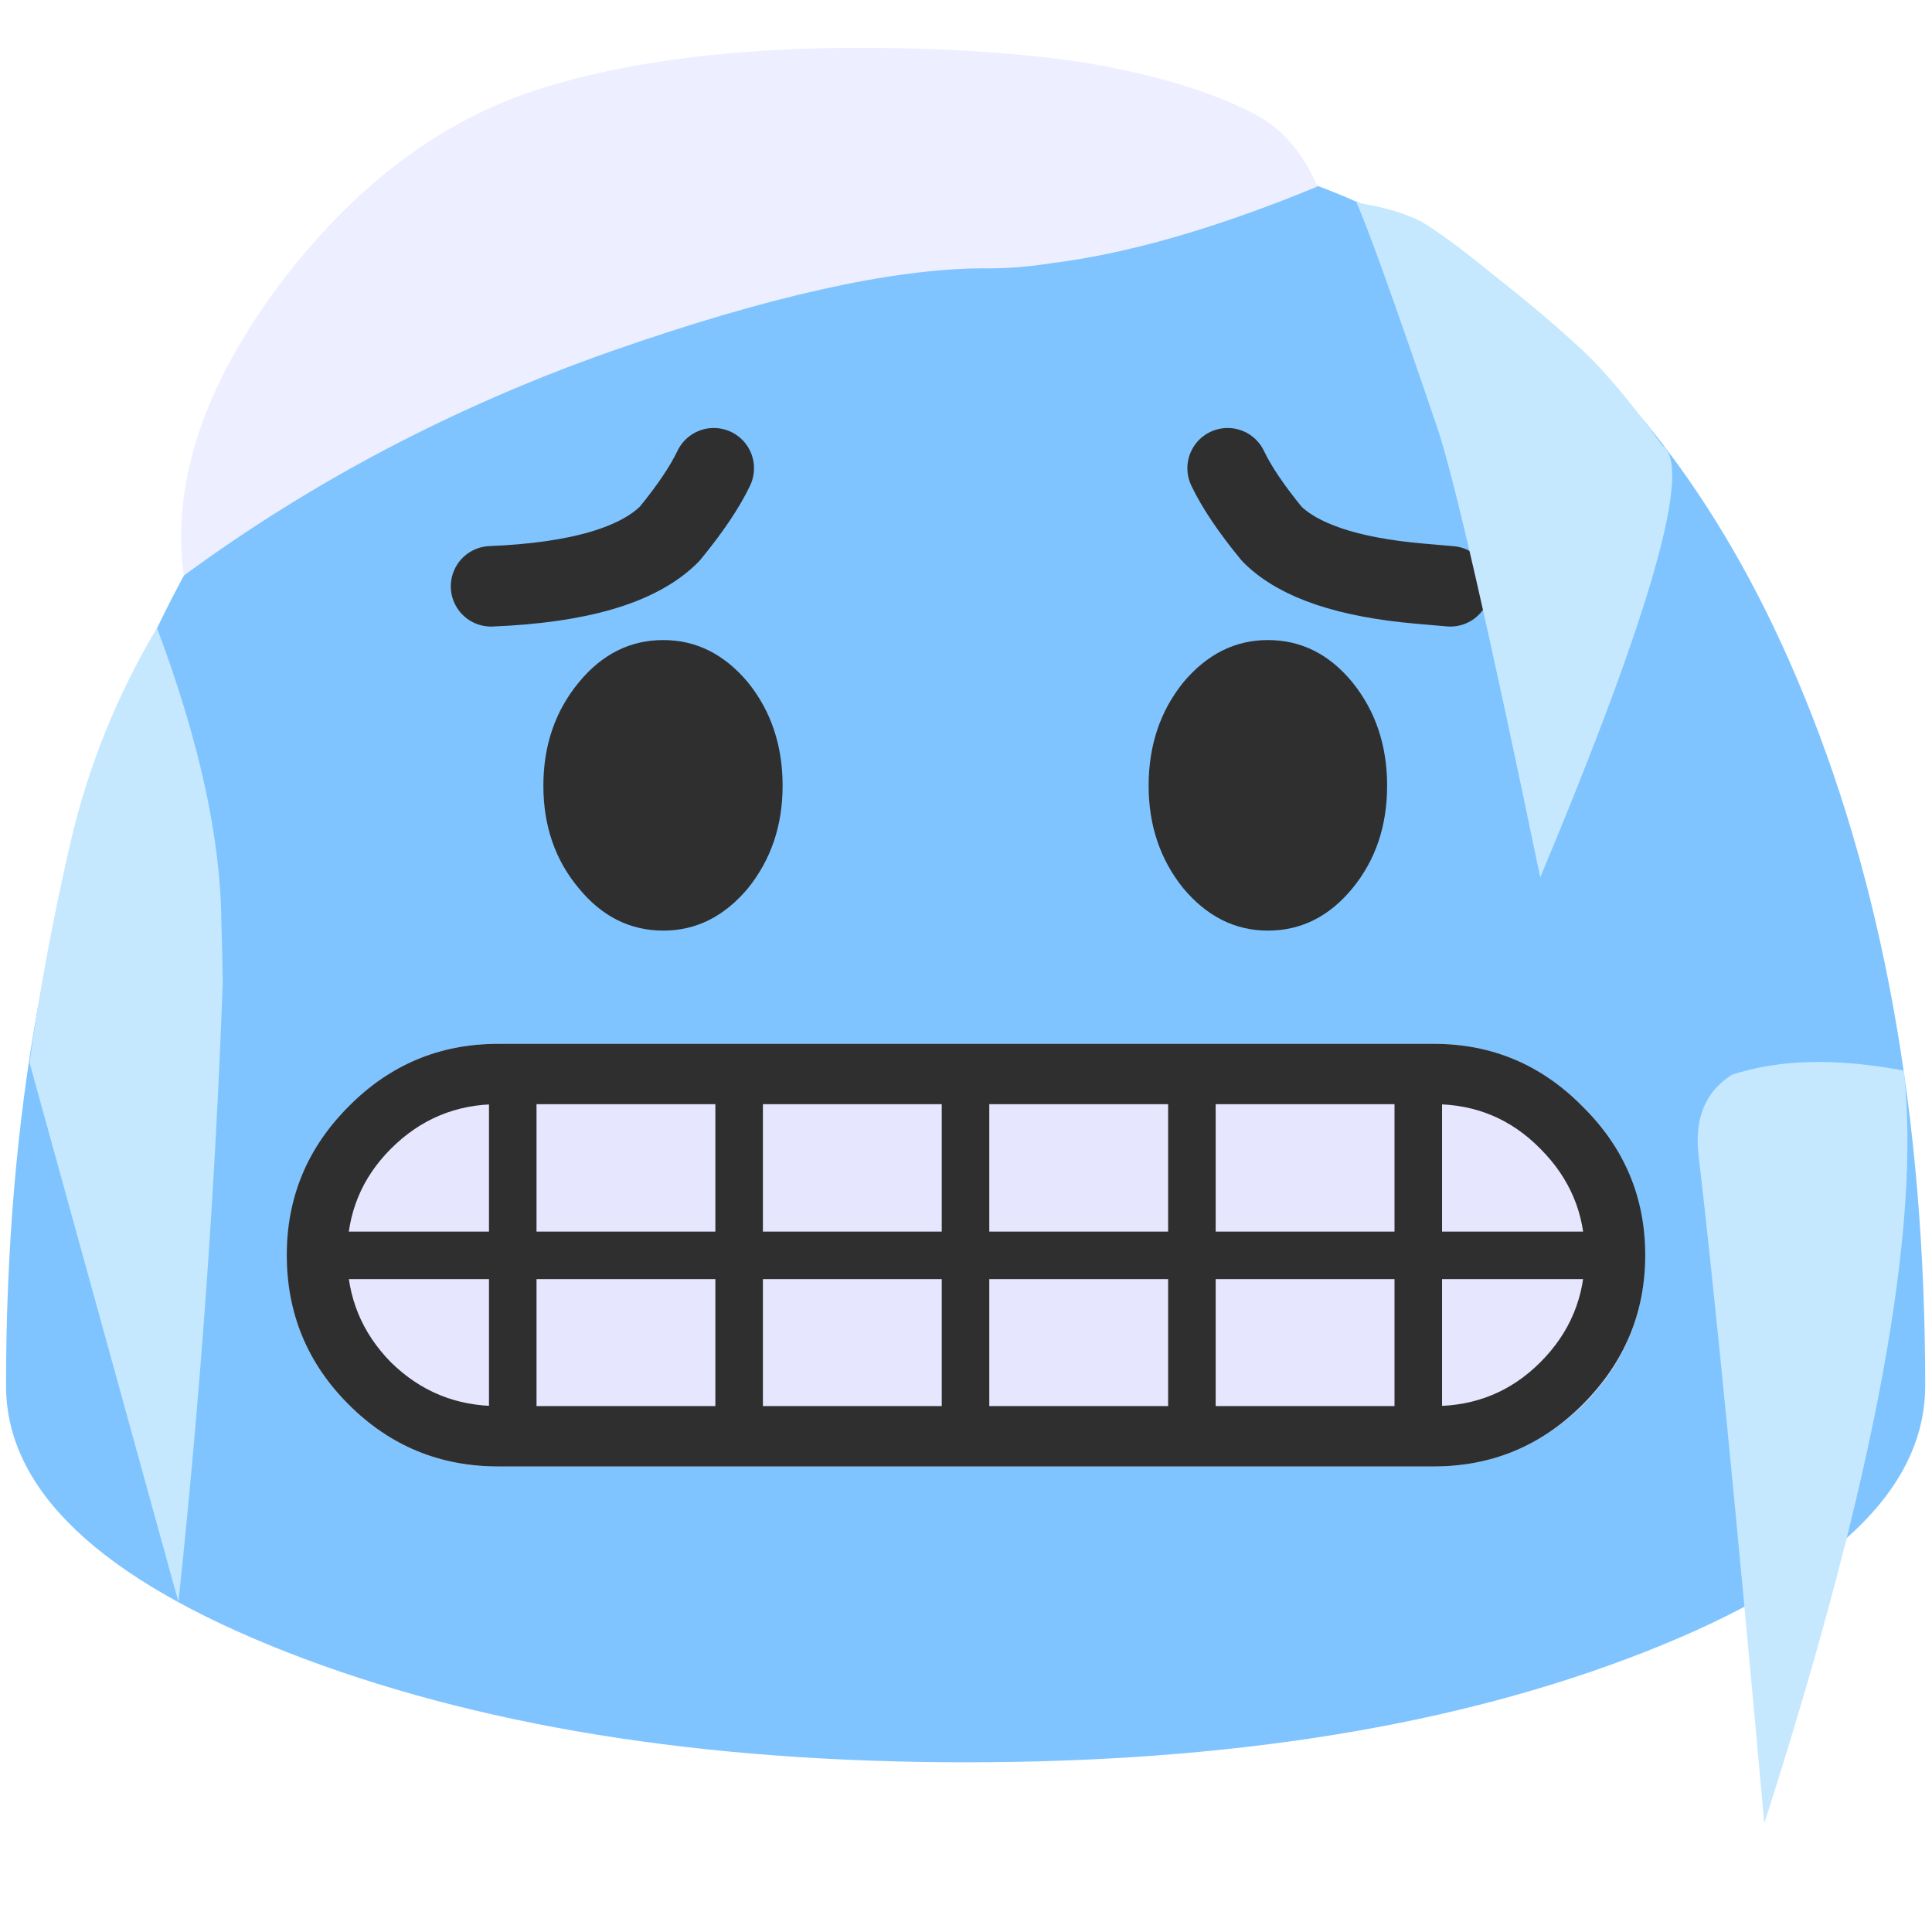
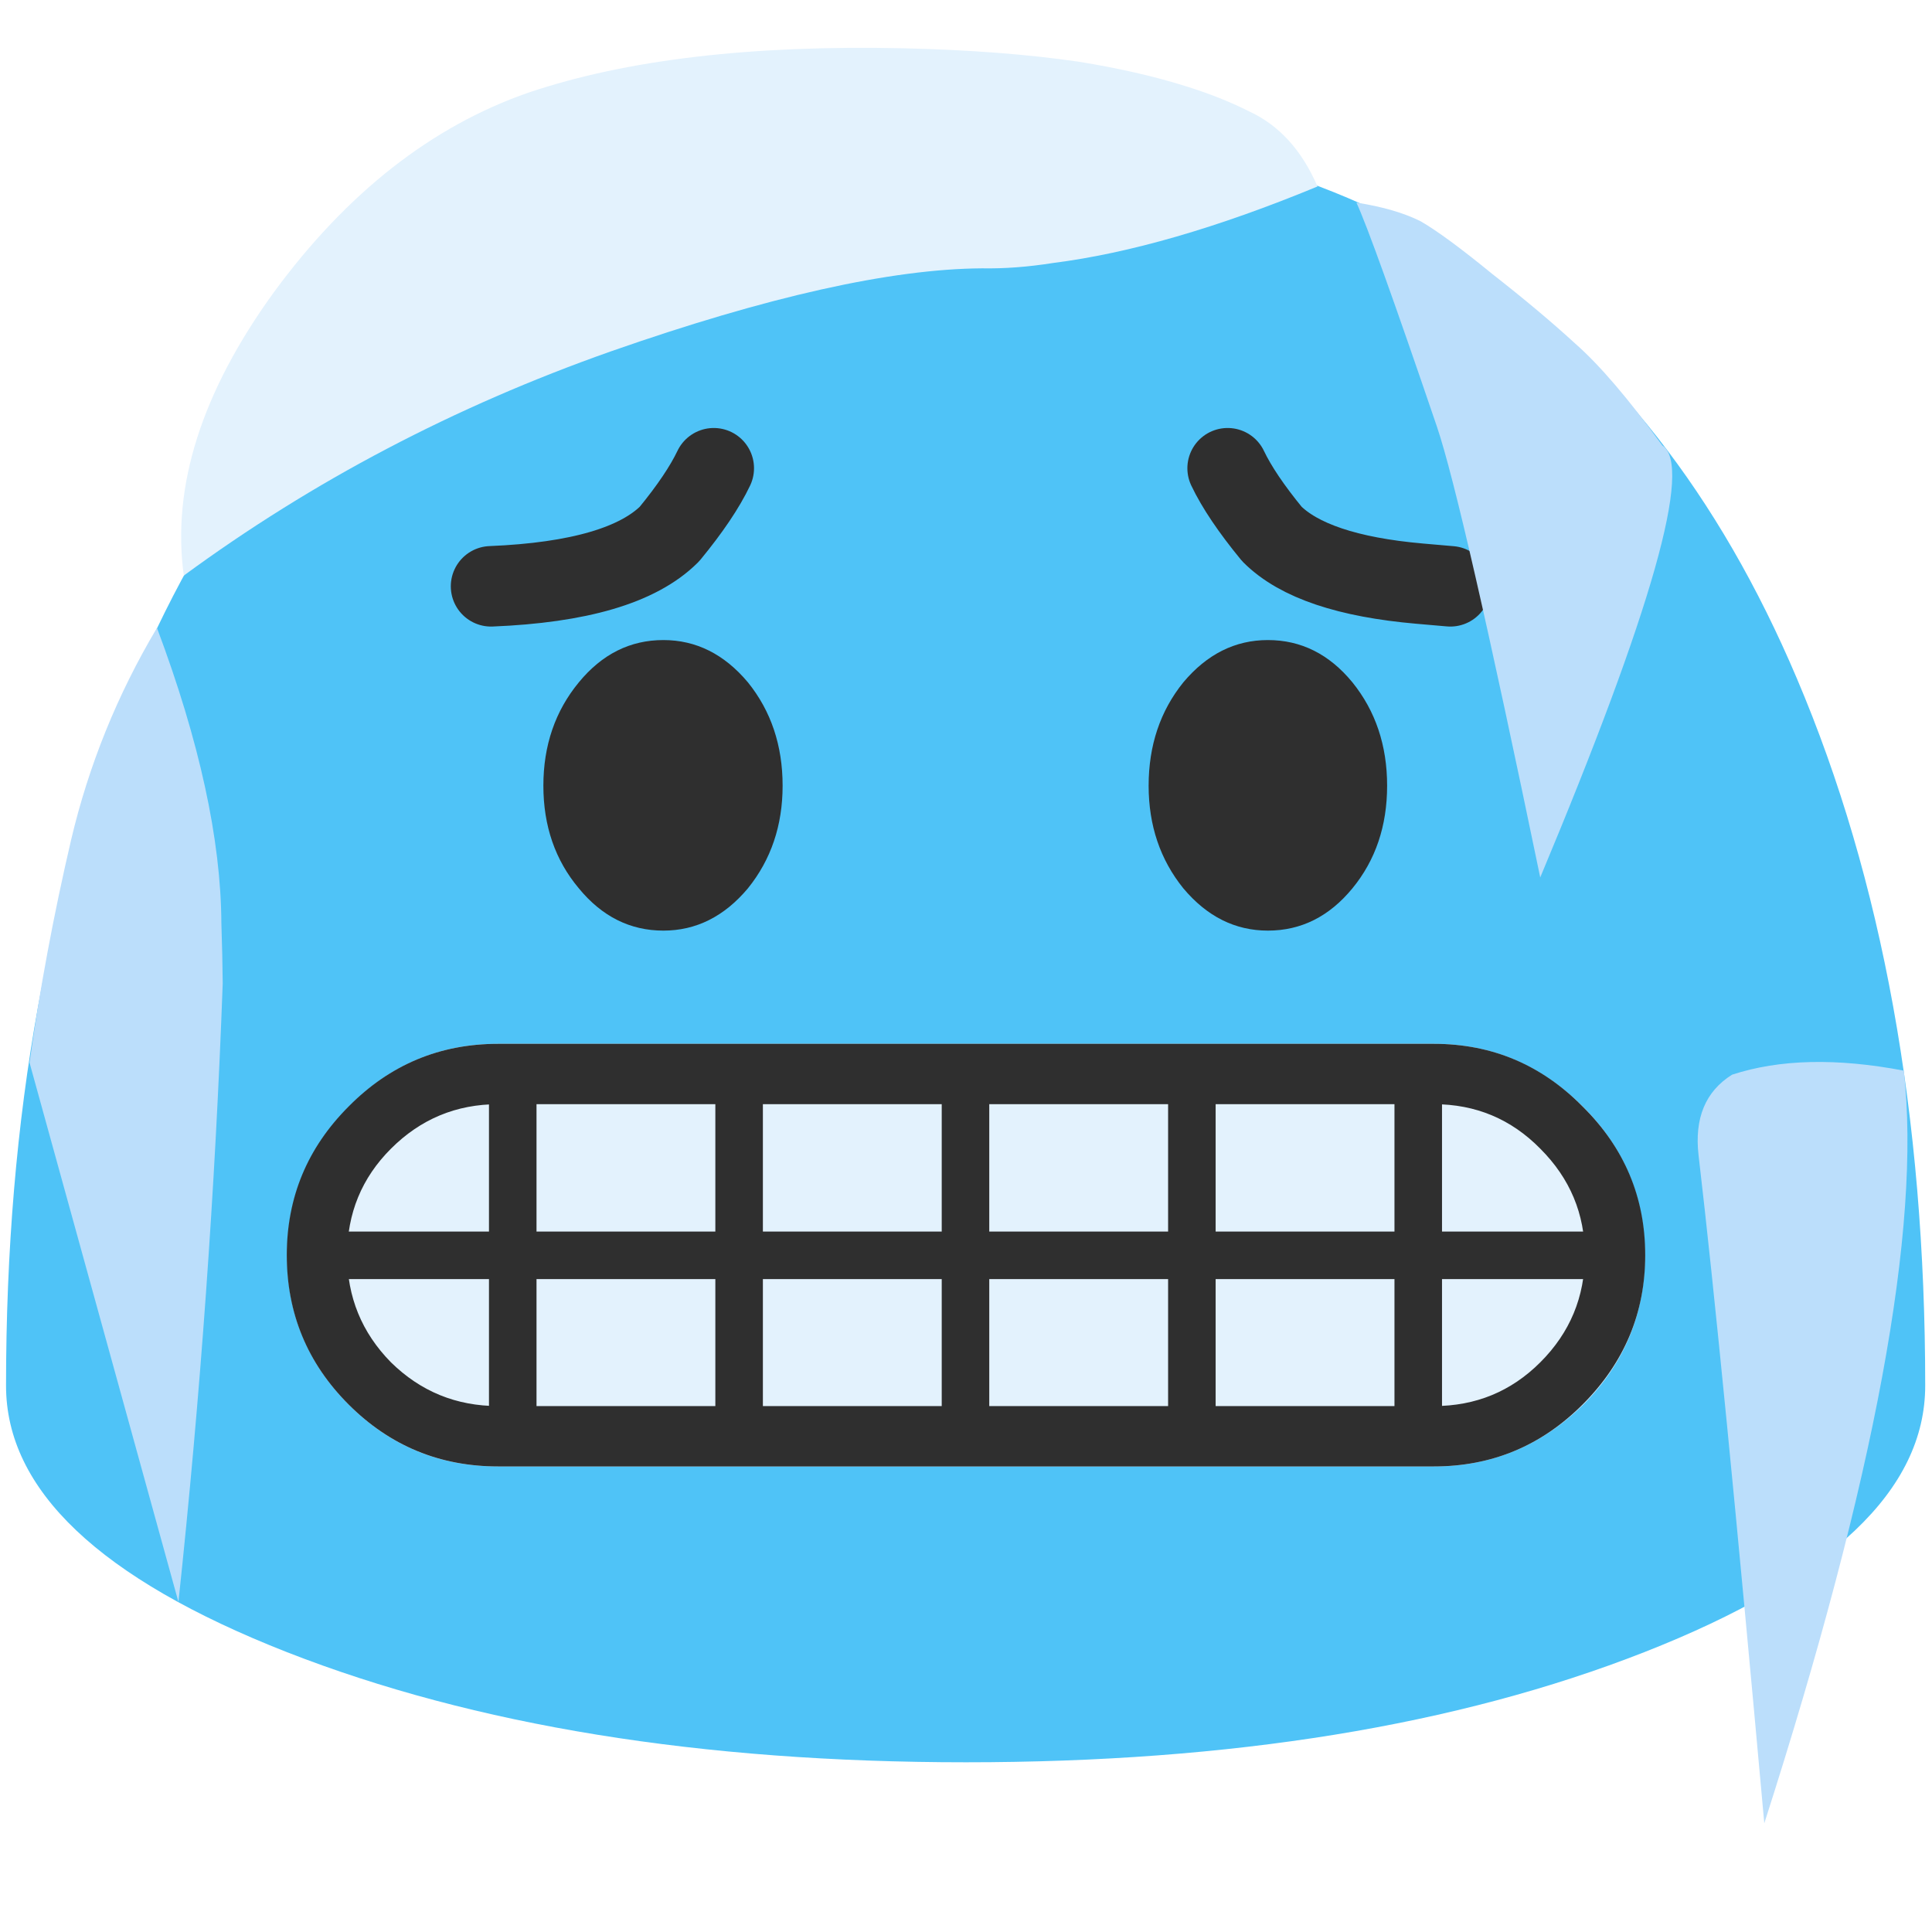
<svg xmlns="http://www.w3.org/2000/svg" xmlns:xlink="http://www.w3.org/1999/xlink" version="1.1" preserveAspectRatio="none" x="0px" y="0px" width="72px" height="72px" viewBox="0 0 72 72">
  <defs>
    <g id="Layer3_0_FILL">
-       <path fill="#7FC4FF" stroke="none" d=" M 127.55 96.25 Q 127.55 69.4 119.05 49.4 103.55 12.85 64 12.85 24.45 12.85 8.9 49.4 0.4 69.4 0.4 96.25 0.4 106.6 19 113.9 37.65 121.2 64 121.2 90.35 121.2 108.95 113.9 127.55 106.6 127.55 96.25 Z" />
+       <path fill="#4FC3F7" stroke="none" d=" M 127.55 96.25 Q 127.55 69.4 119.05 49.4 103.55 12.85 64 12.85 24.45 12.85 8.9 49.4 0.4 69.4 0.4 96.25 0.4 106.6 19 113.9 37.65 121.2 64 121.2 90.35 121.2 108.95 113.9 127.55 106.6 127.55 96.25 Z" />
    </g>
    <g id="Layer3_1_FILL">
-       <path fill="#2F2F2F" stroke="none" d=" M 38.35 49.65 Q 36 52.5 36 56.5 36 60.5 38.35 63.3 40.65 66.1 43.95 66.1 47.2 66.1 49.55 63.3 51.85 60.45 51.85 56.5 51.85 52.5 49.55 49.65 47.2 46.85 43.95 46.85 40.65 46.85 38.35 49.65 Z" />
+       <path fill="#2F2F2F" stroke="none" d=" M 36 56.5 Q 36 60.5 38.35 63.3 40.65 66.1 43.95 66.1 47.2 66.1 49.55 63.3 51.85 60.45 51.85 56.5 51.85 52.5 49.55 49.65 47.2 46.85 43.95 46.85 40.65 46.85 38.35 49.65 36 52.5 36 56.5 Z" />
    </g>
    <g id="Layer3_2_FILL">
-       <path fill="#2F2F2F" stroke="none" d=" M 84 66.1 Q 87.3 66.1 89.6 63.3 91.9 60.5 91.9 56.5 91.9 52.5 89.6 49.65 87.3 46.85 84 46.85 80.75 46.85 78.4 49.65 76.1 52.5 76.1 56.5 76.1 60.45 78.4 63.3 80.75 66.1 84 66.1 Z" />
+       <path fill="#2F2F2F" stroke="none" d=" M 91.9 56.5 Q 91.9 52.5 89.6 49.65 87.3 46.85 84 46.85 80.75 46.85 78.4 49.65 76.1 52.5 76.1 56.5 76.1 60.45 78.4 63.3 80.75 66.1 84 66.1 87.3 66.1 89.6 63.3 91.9 60.5 91.9 56.5 Z" />
    </g>
    <g id="Layer3_3_FILL">
-       <path fill="#E6E6FF" stroke="none" d=" M 61.3 46.8 Q 61.3 43.55 59 41.25 56.65 38.9 53.45 38.9 L 18.55 38.9 Q 15.3 38.9 13 41.25 10.7 43.55 10.7 46.8 10.7 50.05 13 52.35 15.3 54.65 18.55 54.65 L 53.45 54.65 Q 56.65 54.65 59 52.35 61.3 50.05 61.3 46.8 Z" />
+       <path fill="#E3F2FD" stroke="none" d=" M 61.3 46.8 Q 61.3 43.55 59 41.25 56.65 38.9 53.45 38.9 L 18.55 38.9 Q 15.3 38.9 13 41.25 10.7 43.55 10.7 46.8 10.7 50.05 13 52.35 15.3 54.65 18.55 54.65 L 53.45 54.65 Q 56.65 54.65 59 52.35 61.3 50.05 61.3 46.8 Z" />
    </g>
    <g id="Layer3_4_FILL">
-       <path fill="#2F2F2F" stroke="none" d=" M 104.85 77.75 Q 100.75 73.6 95 73.6 L 33 73.6 Q 27.2 73.6 23.1 77.75 19 81.85 19 87.6 19 93.4 23.1 97.5 27.2 101.6 33 101.6 L 95 101.6 Q 100.75 101.6 104.85 97.5 109 93.35 109 87.6 109 81.85 104.85 77.75 M 102.05 94.7 Q 99.15 97.6 95 97.6 L 33 97.6 Q 28.85 97.6 25.9 94.7 23 91.75 23 87.6 23 83.45 25.9 80.55 28.85 77.6 33 77.6 L 95 77.6 Q 99.15 77.6 102.05 80.55 105 83.5 105 87.6 105 91.75 102.05 94.7 Z" />
+       <path fill="#2F2F2F" stroke="none" d=" M 104.85 97.5 Q 109 93.35 109 87.6 109 81.85 104.85 77.75 100.75 73.6 95 73.6 L 33 73.6 Q 27.2 73.6 23.1 77.75 19 81.85 19 87.6 19 93.4 23.1 97.5 27.2 101.6 33 101.6 L 95 101.6 Q 100.75 101.6 104.85 97.5 M 102.05 80.55 Q 105 83.5 105 87.6 105 91.75 102.05 94.7 99.15 97.6 95 97.6 L 33 97.6 Q 28.85 97.6 25.9 94.7 23 91.75 23 87.6 23 83.45 25.9 80.55 28.85 77.6 33 77.6 L 95 77.6 Q 99.15 77.6 102.05 80.55 Z" />
    </g>
    <g id="Layer3_5_MEMBER_0_FILL">
      <path fill="#2F2F2F" stroke="none" d=" M 50.55 75.2 L 47.4 75.2 47.4 100.2 50.55 100.2 50.55 75.2 Z" />
    </g>
    <g id="Layer3_5_MEMBER_1_FILL">
      <path fill="#2F2F2F" stroke="none" d=" M 35.55 75.2 L 32.4 75.2 32.4 100.2 35.55 100.2 35.55 75.2 Z" />
    </g>
    <g id="Layer3_5_MEMBER_2_FILL">
      <path fill="#2F2F2F" stroke="none" d=" M 95.55 75.2 L 92.4 75.2 92.4 100.2 95.55 100.2 95.55 75.2 Z" />
    </g>
    <g id="Layer3_5_MEMBER_3_FILL">
      <path fill="#2F2F2F" stroke="none" d=" M 80.55 75.2 L 77.4 75.2 77.4 100.2 80.55 100.2 80.55 75.2 Z" />
    </g>
    <g id="Layer3_5_MEMBER_4_FILL">
      <path fill="#2F2F2F" stroke="none" d=" M 65.55 75.2 L 62.4 75.2 62.4 100.2 65.55 100.2 65.55 75.2 Z" />
    </g>
    <g id="Layer3_5_MEMBER_5_FILL">
      <path fill="#2F2F2F" stroke="none" d=" M 107.5 89.2 L 107.5 86.05 20.45 86.05 20.45 89.2 107.5 89.2 Z" />
    </g>
    <g id="Layer1_0_FILL">
-       <path fill="#C5E8FF" stroke="none" d=" M 2.65 31.3 Q 1.676 35.471 1.1 39.6 L 6.65 59.7 Q 7.879 48.175 8.3 36.65 8.291 35.624 8.25 34.4 8.224 29.726 5.85 23.4 3.634 27.126 2.65 31.3 M 64.55 40.05 Q 63.063 40.979 63.3 43.05 64.186 50.607 65.75 67.95 71.935 48.695 70.95 39.9 67.2 39.184 64.55 40.05 M 50.55 7.55 Q 51.15 8.85 53.55 15.9 54.5 18.7 57.4 32.7 63.666 17.729 61.95 16.6 60.064 13.998 58.7 12.8 57.392 11.601 55.6 10.2 53.87 8.784 52.95 8.25 52.017 7.779 50.55 7.55 Z" />
+       <path fill="#BBDEFB" stroke="none" d=" M 8.3 36.65 Q 8.291 35.624 8.25 34.4 8.224 29.726 5.85 23.4 3.634 27.126 2.65 31.3 1.676 35.471 1.1 39.6 L 6.65 59.7 Q 7.879 48.175 8.3 36.65 M 70.95 39.9 Q 67.2 39.184 64.55 40.05 63.063 40.979 63.3 43.05 64.186 50.607 65.75 67.95 71.935 48.695 70.95 39.9 M 58.7 12.8 Q 57.392 11.601 55.6 10.2 53.87 8.784 52.95 8.25 52.017 7.779 50.55 7.55 51.15 8.85 53.55 15.9 54.5 18.7 57.4 32.7 63.666 17.729 61.95 16.6 60.064 13.998 58.7 12.8 Z" />
    </g>
    <g id="Layer0_0_FILL">
-       <path fill="#EDEEFF" stroke="none" d=" M 49.1 6.95 Q 48.226 4.923 46.55 4.15 45.486 3.612 44.15 3.2 42.409 2.656 40.2 2.3 37.352 1.885 33.7 1.8 25.155 1.609 19.7 3.45 14.286 5.329 10.2 10.9 6.167 16.47 6.85 21.45 14.037 16.174 22.75 13.1 31.515 10.031 36.6 10 37.853 10.022 39.25 9.8 43.512 9.259 49.1 6.95 Z" />
+       <path fill="#E3F2FD" stroke="none" d=" M 46.55 4.15 Q 45.486 3.612 44.15 3.2 42.409 2.656 40.2 2.3 37.352 1.885 33.7 1.8 25.155 1.609 19.7 3.45 14.286 5.329 10.2 10.9 6.167 16.47 6.85 21.45 14.037 16.174 22.75 13.1 31.515 10.031 36.6 10 37.853 10.022 39.25 9.8 43.512 9.259 49.1 6.95 48.226 4.923 46.55 4.15 Z" />
    </g>
    <path id="Layer2_0_1_STROKES" stroke="#2F2F2F" stroke-width="3" stroke-linejoin="round" stroke-linecap="round" fill="none" d=" M 54.05 21.85 L 52.9 21.75 Q 48.9 21.4 47.4 19.9 46.25 18.5 45.75 17.45 M 18.3 21.85 Q 23.2 21.65 24.95 19.9 26.1 18.5 26.6 17.45" />
  </defs>
  <g id="Layer_1">
    <g transform="matrix( 0.5625, 0, 0, 0.5625, 0,-2.5) ">
      <use xlink:href="#Layer3_0_FILL" />
    </g>
    <g transform="matrix( 0.5625, 0, 0, 0.5625, 0,-2.5) ">
      <use xlink:href="#Layer3_1_FILL" />
    </g>
    <g transform="matrix( 0.5625, 0, 0, 0.5625, 0,-2.5) ">
      <use xlink:href="#Layer3_2_FILL" />
    </g>
    <g transform="matrix( 1, 0, 0, 1, 0,0) ">
      <use xlink:href="#Layer3_3_FILL" />
    </g>
    <g transform="matrix( 0.5625, 0, 0, 0.5625, 0,-2.5) ">
      <use xlink:href="#Layer3_4_FILL" />
    </g>
-     <g transform="matrix( 0.562439, 0, 0, 0.562439, 0,-2.5) ">
+     <g transform="matrix( 0.5624237, 0, 0, 0.5624237, 0,-2.5) ">
      <use xlink:href="#Layer3_5_MEMBER_0_FILL" />
    </g>
-     <g transform="matrix( 0.562439, 0, 0, 0.562439, 0,-2.5) ">
+     <g transform="matrix( 0.5624237, 0, 0, 0.5624237, 0,-2.5) ">
      <use xlink:href="#Layer3_5_MEMBER_1_FILL" />
    </g>
-     <g transform="matrix( 0.562439, 0, 0, 0.562439, 0,-2.5) ">
+     <g transform="matrix( 0.5624237, 0, 0, 0.5624237, 0,-2.5) ">
      <use xlink:href="#Layer3_5_MEMBER_2_FILL" />
    </g>
-     <g transform="matrix( 0.562439, 0, 0, 0.562439, 0,-2.5) ">
+     <g transform="matrix( 0.5624237, 0, 0, 0.5624237, 0,-2.5) ">
      <use xlink:href="#Layer3_5_MEMBER_3_FILL" />
    </g>
-     <g transform="matrix( 0.562439, 0, 0, 0.562439, 0,-2.5) ">
+     <g transform="matrix( 0.5624237, 0, 0, 0.5624237, 0,-2.5) ">
      <use xlink:href="#Layer3_5_MEMBER_4_FILL" />
    </g>
-     <g transform="matrix( 0.562439, 0, 0, 0.562439, 0,-2.5) ">
+     <g transform="matrix( 0.5624237, 0, 0, 0.5624237, 0,-2.5) ">
      <use xlink:href="#Layer3_5_MEMBER_5_FILL" />
    </g>
  </g>
  <g id="Camada_2">
    <g transform="matrix( 1, 0, 0, 1, 0,0) ">
      <use xlink:href="#Layer2_0_1_STROKES" />
    </g>
  </g>
  <g id="Camada_3">
    <g transform="matrix( 1, 0, 0, 1, 0,0) ">
      <use xlink:href="#Layer1_0_FILL" />
    </g>
  </g>
  <g id="Camada_5">
    <g transform="matrix( 1, 0, 0, 1, 0,0) ">
      <use xlink:href="#Layer0_0_FILL" />
    </g>
  </g>
</svg>
